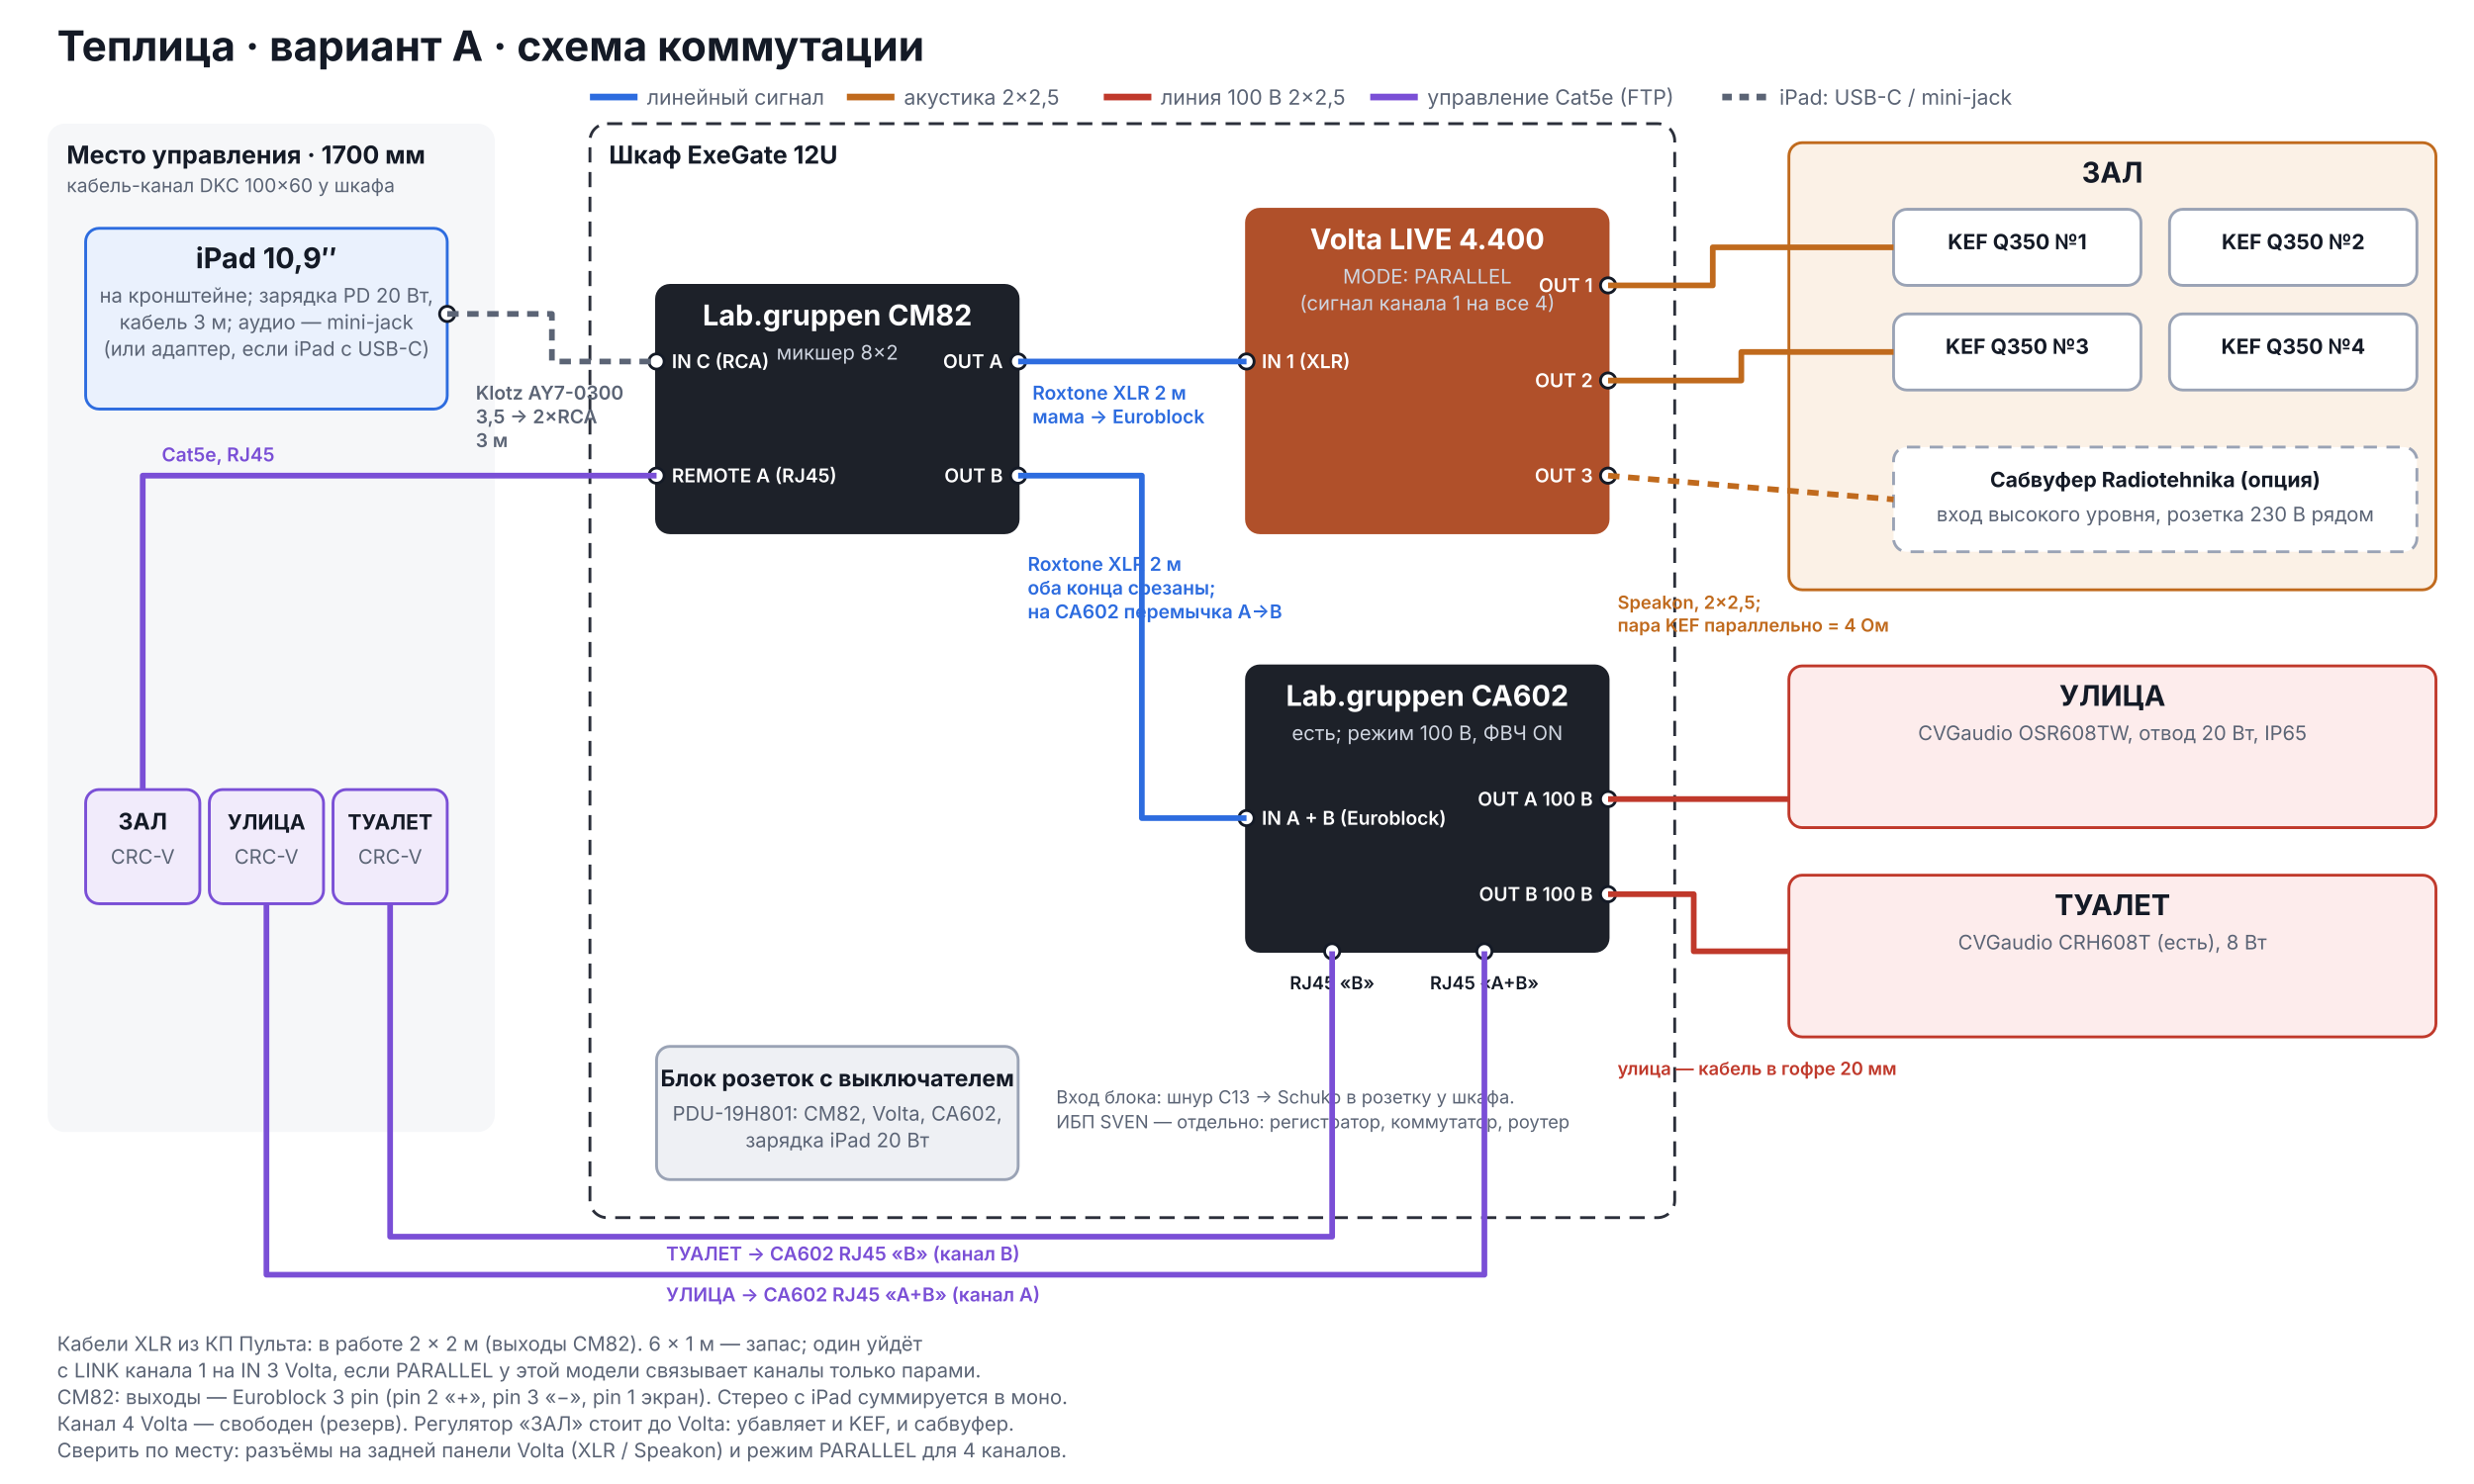
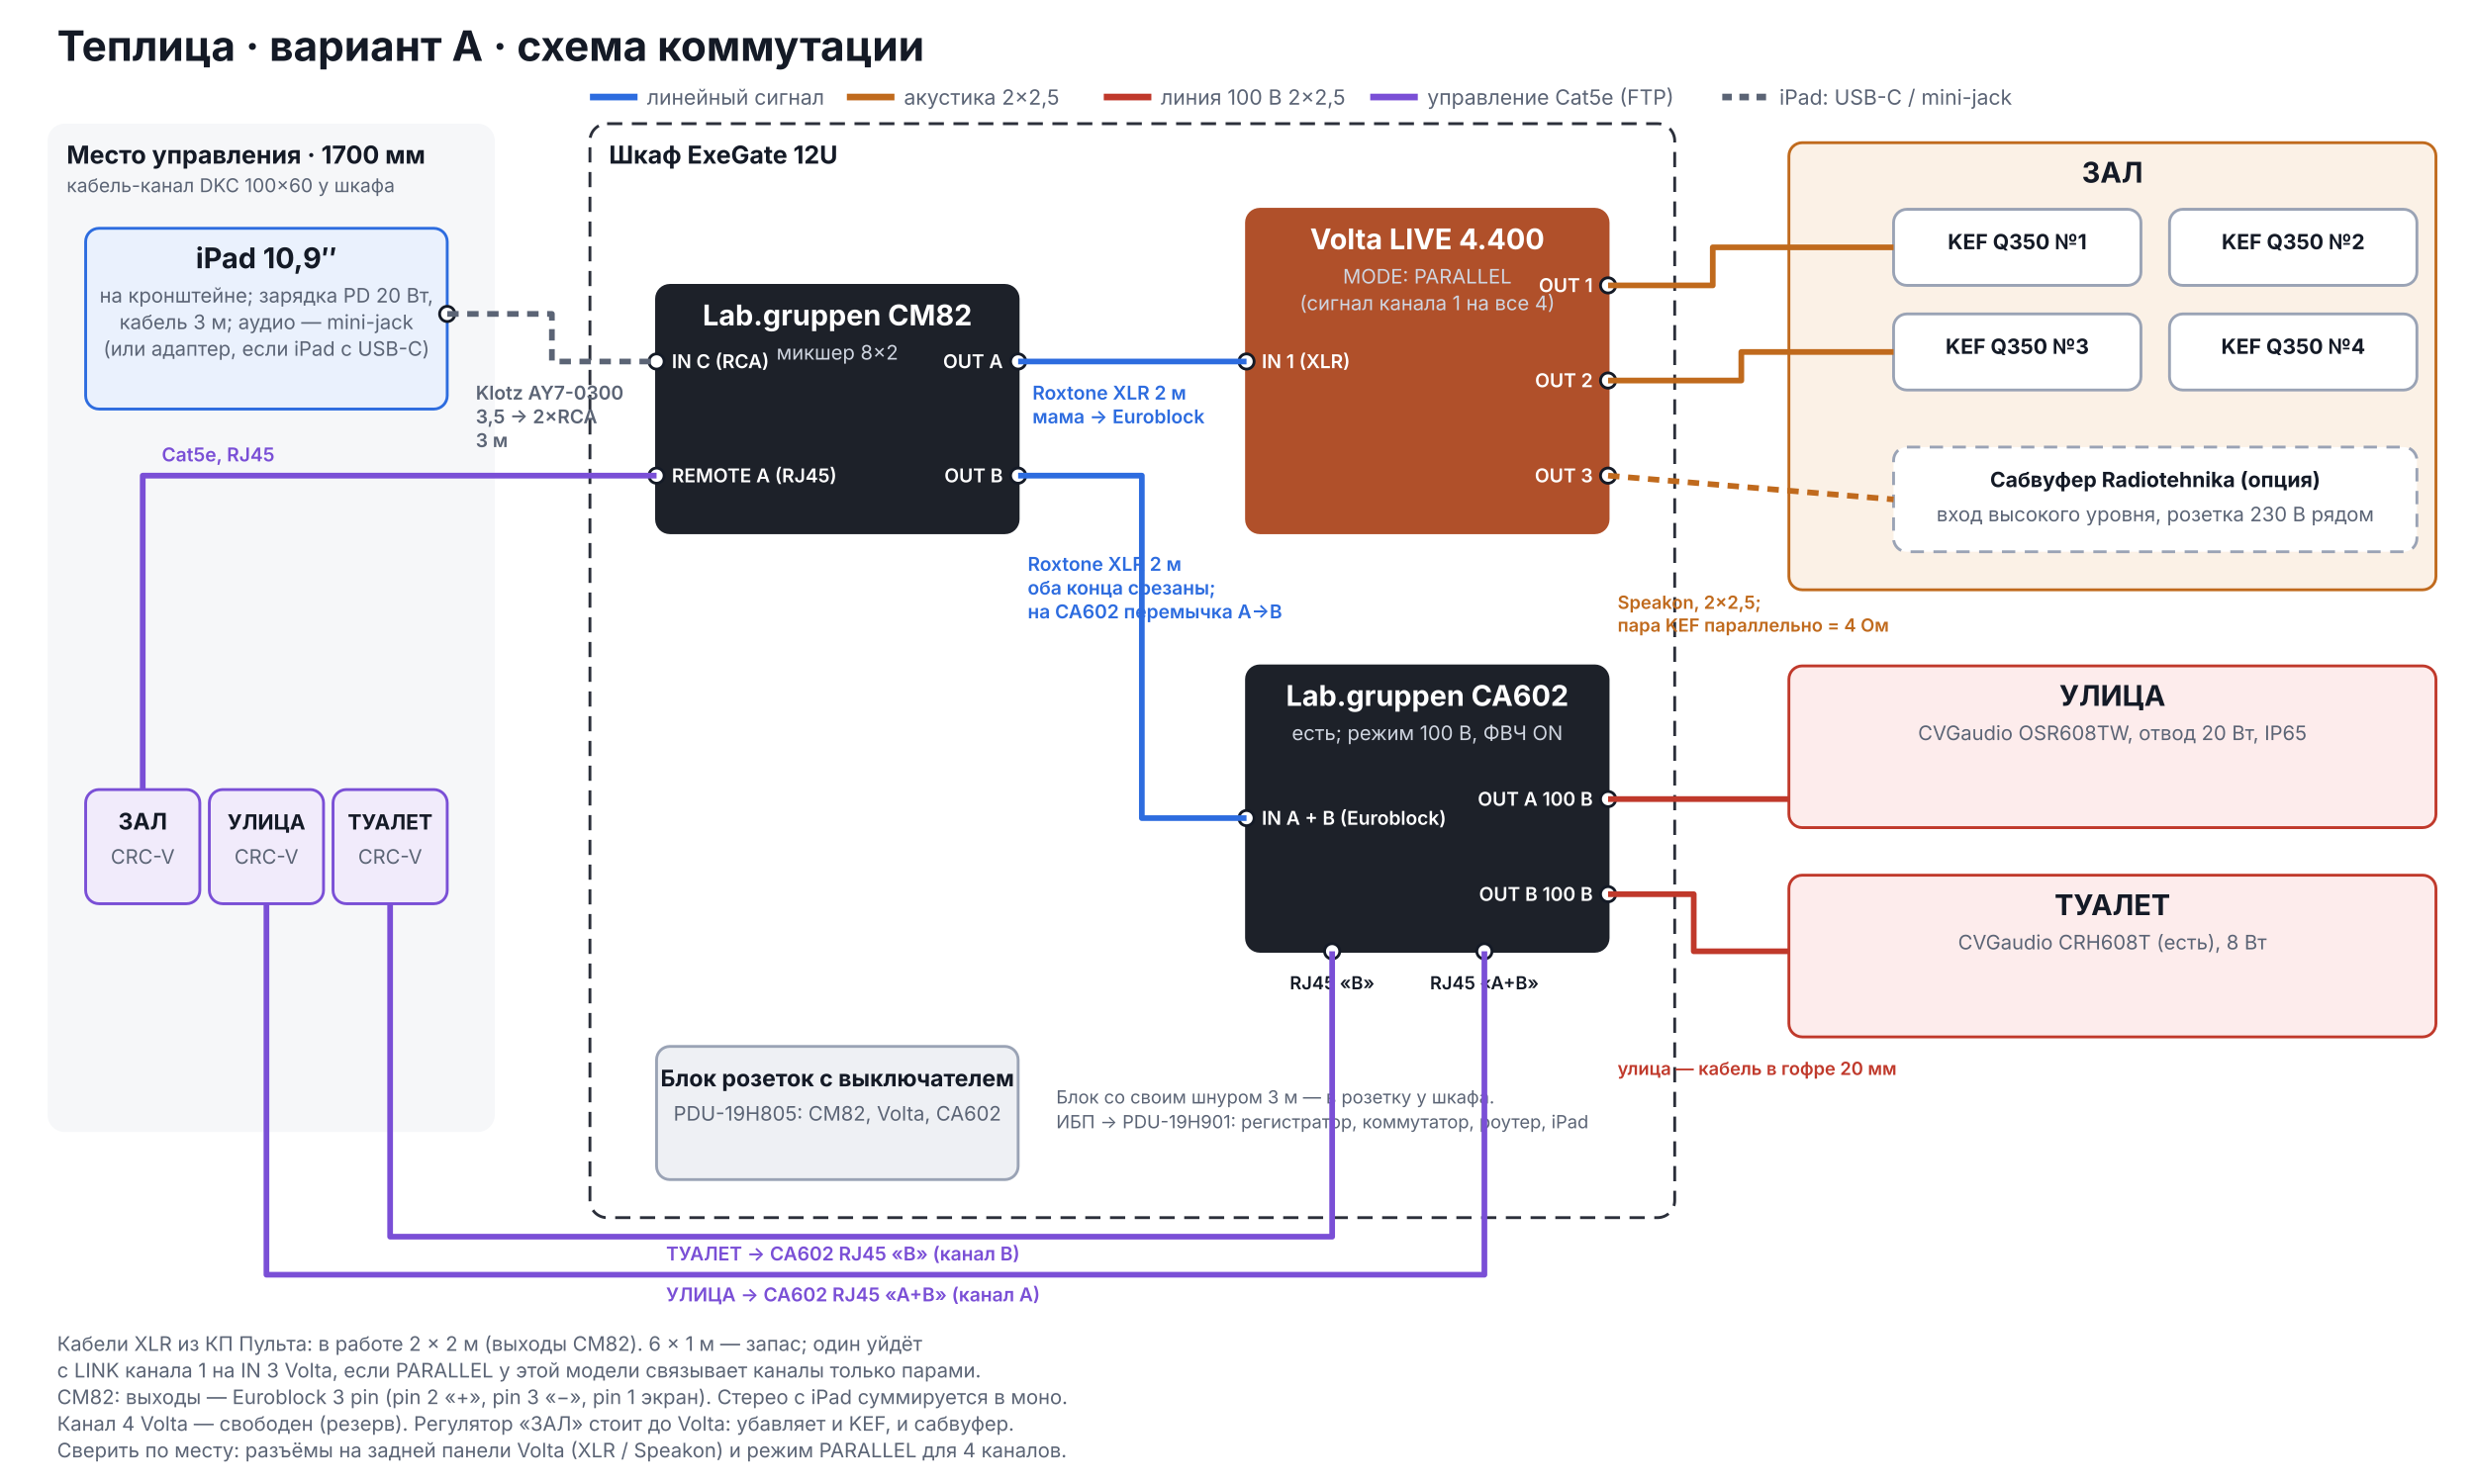
<svg xmlns="http://www.w3.org/2000/svg" viewBox="0 0 2600 1560" font-family="Inter, Arial, sans-serif">
  <rect width="2600" height="1560" fill="#ffffff" />
  <text x="60" y="64" font-size="44" font-weight="700" fill="#141a26">Теплица · вариант A · схема коммутации</text>
  <line x1="620" y1="102" x2="670" y2="102" stroke="#2d6cdf" stroke-width="7" />
  <text x="680" y="110" font-size="22" fill="#5b6475">линейный сигнал</text>
  <line x1="890" y1="102" x2="940" y2="102" stroke="#c06a1d" stroke-width="7" />
  <text x="950" y="110" font-size="22" fill="#5b6475">акустика 2×2,5</text>
  <line x1="1160" y1="102" x2="1210" y2="102" stroke="#c0392b" stroke-width="7" />
  <text x="1220" y="110" font-size="22" fill="#5b6475">линия 100 В 2×2,5</text>
  <line x1="1440" y1="102" x2="1490" y2="102" stroke="#7a4fd6" stroke-width="7" />
  <text x="1500" y="110" font-size="22" fill="#5b6475">управление Cat5e (FTP)</text>
  <line x1="1810" y1="102" x2="1860" y2="102" stroke="#5b6475" stroke-width="7" stroke-dasharray="10 8" />
  <text x="1870" y="110" font-size="22" fill="#5b6475">iPad: USB-C / mini-jack</text>
  <rect x="50" y="130" width="470" height="1060" rx="18" fill="#f6f7f9" />
  <text x="70" y="172" font-size="26" font-weight="700" fill="#141a26">Место управления · 1700 мм</text>
  <text x="70" y="202" font-size="20" fill="#5b6475">кабель-канал DKC 100×60 у шкафа</text>
  <rect x="90" y="240" width="380" height="190" rx="14" fill="#eaf1fd" stroke="#2d6cdf" stroke-width="3" />
  <text x="280.0" y="282" text-anchor="middle" font-size="30" font-weight="700" fill="#141a26">iPad 10,9″</text>
  <text x="280.0" y="318" text-anchor="middle" font-size="21" fill="#5b6475">на кронштейне; зарядка PD 20 Вт,</text>
  <text x="280.0" y="346" text-anchor="middle" font-size="21" fill="#5b6475">кабель 3 м; аудио — mini-jack</text>
  <text x="280.0" y="374" text-anchor="middle" font-size="21" fill="#5b6475">(или адаптер, если iPad с USB-C)</text>
  <circle cx="470" cy="330" r="8" fill="#ffffff" stroke="#141a26" stroke-width="3" />
  <text x="486" y="337" text-anchor="start" font-size="20" font-weight="600" fill="#ffffff" />
  <rect x="90" y="830" width="120" height="120" rx="14" fill="#f1ebfb" stroke="#7a4fd6" stroke-width="3" />
  <text x="150.0" y="872" text-anchor="middle" font-size="24" font-weight="700" fill="#141a26">ЗАЛ</text>
  <text x="150.0" y="908" text-anchor="middle" font-size="21" fill="#5b6475">CRC-V</text>
  <rect x="220" y="830" width="120" height="120" rx="14" fill="#f1ebfb" stroke="#7a4fd6" stroke-width="3" />
  <text x="280.0" y="872" text-anchor="middle" font-size="22" font-weight="700" fill="#141a26">УЛИЦА</text>
  <text x="280.0" y="908" text-anchor="middle" font-size="21" fill="#5b6475">CRC-V</text>
  <rect x="350" y="830" width="120" height="120" rx="14" fill="#f1ebfb" stroke="#7a4fd6" stroke-width="3" />
  <text x="410.0" y="872" text-anchor="middle" font-size="22" font-weight="700" fill="#141a26">ТУАЛЕТ</text>
  <text x="410.0" y="908" text-anchor="middle" font-size="21" fill="#5b6475">CRC-V</text>
  <rect x="620" y="130" width="1140" height="1150" rx="18" fill="none" stroke="#2b2f3a" stroke-width="3" stroke-dasharray="16 10" />
  <text x="640" y="172" font-size="26" font-weight="700" fill="#141a26">Шкаф ExeGate 12U</text>
  <rect x="690" y="300" width="380" height="260" rx="14" fill="#1d2129" stroke="#1d2129" stroke-width="3" />
  <text x="880.0" y="342" text-anchor="middle" font-size="30" font-weight="700" fill="#ffffff">Lab.gruppen CM82</text>
  <text x="880.0" y="378" text-anchor="middle" font-size="21" fill="#cfd5e0">микшер 8×2</text>
  <circle cx="690" cy="380" r="8" fill="#ffffff" stroke="#141a26" stroke-width="3" />
  <text x="706" y="387" text-anchor="start" font-size="20" font-weight="600" fill="#ffffff">IN C (RCA)</text>
  <circle cx="690" cy="500" r="8" fill="#ffffff" stroke="#141a26" stroke-width="3" />
  <text x="706" y="507" text-anchor="start" font-size="20" font-weight="600" fill="#ffffff">REMOTE A (RJ45)</text>
  <circle cx="1070" cy="380" r="8" fill="#ffffff" stroke="#141a26" stroke-width="3" />
  <text x="1054" y="387" text-anchor="end" font-size="20" font-weight="600" fill="#ffffff">OUT A</text>
  <circle cx="1070" cy="500" r="8" fill="#ffffff" stroke="#141a26" stroke-width="3" />
  <text x="1054" y="507" text-anchor="end" font-size="20" font-weight="600" fill="#ffffff">OUT B</text>
  <rect x="1310" y="220" width="380" height="340" rx="14" fill="#b0502a" stroke="#b0502a" stroke-width="3" />
  <text x="1500.0" y="262" text-anchor="middle" font-size="30" font-weight="700" fill="#ffffff">Volta LIVE 4.400</text>
  <text x="1500.0" y="298" text-anchor="middle" font-size="21" fill="#cfd5e0">MODE: PARALLEL</text>
  <text x="1500.0" y="326" text-anchor="middle" font-size="21" fill="#cfd5e0">(сигнал канала 1 на все 4)</text>
  <circle cx="1310" cy="380" r="8" fill="#ffffff" stroke="#141a26" stroke-width="3" />
  <text x="1326" y="387" text-anchor="start" font-size="20" font-weight="600" fill="#ffffff">IN 1 (XLR)</text>
  <circle cx="1690" cy="300" r="8" fill="#ffffff" stroke="#141a26" stroke-width="3" />
  <text x="1674" y="307" text-anchor="end" font-size="20" font-weight="600" fill="#ffffff">OUT 1</text>
  <circle cx="1690" cy="400" r="8" fill="#ffffff" stroke="#141a26" stroke-width="3" />
  <text x="1674" y="407" text-anchor="end" font-size="20" font-weight="600" fill="#ffffff">OUT 2</text>
  <circle cx="1690" cy="500" r="8" fill="#ffffff" stroke="#141a26" stroke-width="3" />
  <text x="1674" y="507" text-anchor="end" font-size="20" font-weight="600" fill="#ffffff">OUT 3</text>
  <rect x="1310" y="700" width="380" height="300" rx="14" fill="#1d2129" stroke="#1d2129" stroke-width="3" />
  <text x="1500.0" y="742" text-anchor="middle" font-size="30" font-weight="700" fill="#ffffff">Lab.gruppen CA602</text>
  <text x="1500.0" y="778" text-anchor="middle" font-size="21" fill="#cfd5e0">есть; режим 100 В, ФВЧ ON</text>
  <circle cx="1310" cy="860" r="8" fill="#ffffff" stroke="#141a26" stroke-width="3" />
  <text x="1326" y="867" text-anchor="start" font-size="20" font-weight="600" fill="#ffffff">IN A + B (Euroblock)</text>
  <circle cx="1690" cy="840" r="8" fill="#ffffff" stroke="#141a26" stroke-width="3" />
  <text x="1674" y="847" text-anchor="end" font-size="20" font-weight="600" fill="#ffffff">OUT A 100 В</text>
  <circle cx="1690" cy="940" r="8" fill="#ffffff" stroke="#141a26" stroke-width="3" />
  <text x="1674" y="947" text-anchor="end" font-size="20" font-weight="600" fill="#ffffff">OUT B 100 В</text>
  <circle cx="1400" cy="1000" r="8" fill="#ffffff" stroke="#141a26" stroke-width="3" />
  <text x="1416" y="1007" text-anchor="start" font-size="20" font-weight="600" fill="#ffffff" />
  <circle cx="1560" cy="1000" r="8" fill="#ffffff" stroke="#141a26" stroke-width="3" />
  <text x="1576" y="1007" text-anchor="start" font-size="20" font-weight="600" fill="#ffffff" />
  <text x="1400" y="1040" text-anchor="middle" font-size="19" font-weight="600" fill="#141a26">RJ45 «B»</text>
  <text x="1560" y="1040" text-anchor="middle" font-size="19" font-weight="600" fill="#141a26">RJ45 «A+B»</text>
  <rect x="690" y="1100" width="380" height="140" rx="14" fill="#eef0f4" stroke="#9aa3b5" stroke-width="3" />
  <text x="880.0" y="1142" text-anchor="middle" font-size="24" font-weight="700" fill="#141a26">Блок розеток с выключателем</text>
-   <text x="880.0" y="1178" text-anchor="middle" font-size="21" fill="#5b6475">PDU-19H801: CM82, Volta, CA602,</text>
-   <text x="880.0" y="1206" text-anchor="middle" font-size="21" fill="#5b6475">зарядка iPad 20 Вт</text>
-   <text x="1110" y="1160" font-size="19" fill="#5b6475">Вход блока: шнур C13 → Schuko в розетку у шкафа.</text>
-   <text x="1110" y="1186" font-size="19" fill="#5b6475">ИБП SVEN — отдельно: регистратор, коммутатор, роутер</text>
+   <text x="880.0" y="1178" text-anchor="middle" font-size="21" fill="#5b6475">PDU-19H805: CM82, Volta, CA602</text>
+   <text x="1110" y="1160" font-size="19" fill="#5b6475">Блок со своим шнуром 3 м — в розетку у шкафа.</text>
+   <text x="1110" y="1186" font-size="19" fill="#5b6475">ИБП → PDU-19H901: регистратор, коммутатор, роутер, iPad</text>
  <rect x="1880" y="150" width="680" height="470" rx="14" fill="#fbf1e6" stroke="#c06a1d" stroke-width="3" />
  <text x="2220.0" y="192" text-anchor="middle" font-size="30" font-weight="700" fill="#141a26">ЗАЛ</text>
  <rect x="1990" y="220" width="260" height="80" rx="14" fill="#ffffff" stroke="#9aa3b5" stroke-width="3" />
  <text x="2120.0" y="262" text-anchor="middle" font-size="22" font-weight="700" fill="#141a26">KEF Q350 №1</text>
  <rect x="2280" y="220" width="260" height="80" rx="14" fill="#ffffff" stroke="#9aa3b5" stroke-width="3" />
  <text x="2410.0" y="262" text-anchor="middle" font-size="22" font-weight="700" fill="#141a26">KEF Q350 №2</text>
  <rect x="1990" y="330" width="260" height="80" rx="14" fill="#ffffff" stroke="#9aa3b5" stroke-width="3" />
  <text x="2120.0" y="372" text-anchor="middle" font-size="22" font-weight="700" fill="#141a26">KEF Q350 №3</text>
  <rect x="2280" y="330" width="260" height="80" rx="14" fill="#ffffff" stroke="#9aa3b5" stroke-width="3" />
  <text x="2410.0" y="372" text-anchor="middle" font-size="22" font-weight="700" fill="#141a26">KEF Q350 №4</text>
  <rect x="1990" y="470" width="550" height="110" rx="14" fill="#ffffff" stroke="#9aa3b5" stroke-width="3" stroke-dasharray="14 10" />
  <text x="2265.0" y="512" text-anchor="middle" font-size="22" font-weight="700" fill="#141a26">Сабвуфер Radiotehnika (опция)</text>
  <text x="2265.0" y="548" text-anchor="middle" font-size="21" fill="#5b6475">вход высокого уровня, розетка 230 В рядом</text>
  <rect x="1880" y="700" width="680" height="170" rx="14" fill="#fdecec" stroke="#c0392b" stroke-width="3" />
  <text x="2220.0" y="742" text-anchor="middle" font-size="30" font-weight="700" fill="#141a26">УЛИЦА</text>
  <text x="2220.0" y="778" text-anchor="middle" font-size="21" fill="#5b6475">CVGaudio OSR608TW, отвод 20 Вт, IP65</text>
  <rect x="1880" y="920" width="680" height="170" rx="14" fill="#fdecec" stroke="#c0392b" stroke-width="3" />
  <text x="2220.0" y="962" text-anchor="middle" font-size="30" font-weight="700" fill="#141a26">ТУАЛЕТ</text>
  <text x="2220.0" y="998" text-anchor="middle" font-size="21" fill="#5b6475">CVGaudio CRH608T (есть), 8 Вт</text>
  <path d="M470 330 L580 330 L580 380 L690 380" fill="none" stroke="#5b6475" stroke-width="6" stroke-linejoin="round" stroke-dasharray="12 9" />
  <text x="500" y="420" font-size="20" fill="#5b6475" font-weight="600">Klotz AY7-0300</text>
  <text x="500" y="445" font-size="20" fill="#5b6475" font-weight="600">3,5 → 2×RCA</text>
  <text x="500" y="470" font-size="20" fill="#5b6475" font-weight="600">3 м</text>
  <path d="M1070 380 L1310 380" fill="none" stroke="#2d6cdf" stroke-width="6" stroke-linejoin="round" />
  <text x="1085" y="420" font-size="20" fill="#2d6cdf" font-weight="600">Roxtone XLR 2 м</text>
  <text x="1085" y="445" font-size="20" fill="#2d6cdf" font-weight="600">мама → Euroblock</text>
  <path d="M1070 500 L1200 500 L1200 860 L1310 860" fill="none" stroke="#2d6cdf" stroke-width="6" stroke-linejoin="round" />
  <text x="1080" y="600" font-size="20" fill="#2d6cdf" font-weight="600">Roxtone XLR 2 м</text>
  <text x="1080" y="625" font-size="20" fill="#2d6cdf" font-weight="600">оба конца срезаны;</text>
  <text x="1080" y="650" font-size="20" fill="#2d6cdf" font-weight="600">на CA602 перемычка A→B</text>
  <path d="M1690 300 L1800 300 L1800 260 L1990 260" fill="none" stroke="#c06a1d" stroke-width="6" stroke-linejoin="round" />
  <path d="M1690 400 L1830 400 L1830 370 L1990 370" fill="none" stroke="#c06a1d" stroke-width="6" stroke-linejoin="round" />
  <path d="M1690 500 L1990 525" fill="none" stroke="#c06a1d" stroke-width="6" stroke-linejoin="round" stroke-dasharray="12 9" />
  <text x="1700" y="640" font-size="19" fill="#c06a1d" font-weight="600">Speakon, 2×2,5;</text>
  <text x="1700" y="664" font-size="19" fill="#c06a1d" font-weight="600">пара KEF параллельно = 4 Ом</text>
  <path d="M1690 840 L1880 840" fill="none" stroke="#c0392b" stroke-width="6" stroke-linejoin="round" />
  <path d="M1690 940 L1780 940 L1780 1000 L1880 1000" fill="none" stroke="#c0392b" stroke-width="6" stroke-linejoin="round" />
  <text x="1700" y="1130" font-size="19" fill="#c0392b" font-weight="600">улица — кабель в гофре 20 мм</text>
  <path d="M150 830 L150 500 L690 500" fill="none" stroke="#7a4fd6" stroke-width="6" stroke-linejoin="round" />
  <text x="170" y="485" font-size="20" fill="#7a4fd6" font-weight="600">Cat5e, RJ45</text>
  <path d="M410 950 L410 1300 L1400 1300 L1400 1000" fill="none" stroke="#7a4fd6" stroke-width="6" stroke-linejoin="round" />
  <path d="M280 950 L280 1340 L1560 1340 L1560 1000" fill="none" stroke="#7a4fd6" stroke-width="6" stroke-linejoin="round" />
  <text x="700" y="1325" font-size="20" fill="#7a4fd6" font-weight="600">ТУАЛЕТ → CA602 RJ45 «B» (канал B)</text>
  <text x="700" y="1368" font-size="20" fill="#7a4fd6" font-weight="600">УЛИЦА → CA602 RJ45 «A+B» (канал A)</text>
  <text x="60" y="1420" font-size="21" fill="#5b6475">Кабели XLR из КП Пульта: в работе 2 × 2 м (выходы CM82). 6 × 1 м — запас; один уйдёт</text>
  <text x="60" y="1448" font-size="21" fill="#5b6475">с LINK канала 1 на IN 3 Volta, если PARALLEL у этой модели связывает каналы только парами.</text>
  <text x="60" y="1476" font-size="21" fill="#5b6475">CM82: выходы — Euroblock 3 pin (pin 2 «+», pin 3 «−», pin 1 экран). Стерео с iPad суммируется в моно.</text>
  <text x="60" y="1504" font-size="21" fill="#5b6475">Канал 4 Volta — свободен (резерв). Регулятор «ЗАЛ» стоит до Volta: убавляет и KEF, и сабвуфер.</text>
  <text x="60" y="1532" font-size="21" fill="#5b6475">Сверить по месту: разъёмы на задней панели Volta (XLR / Speakon) и режим PARALLEL для 4 каналов.</text>
</svg>
